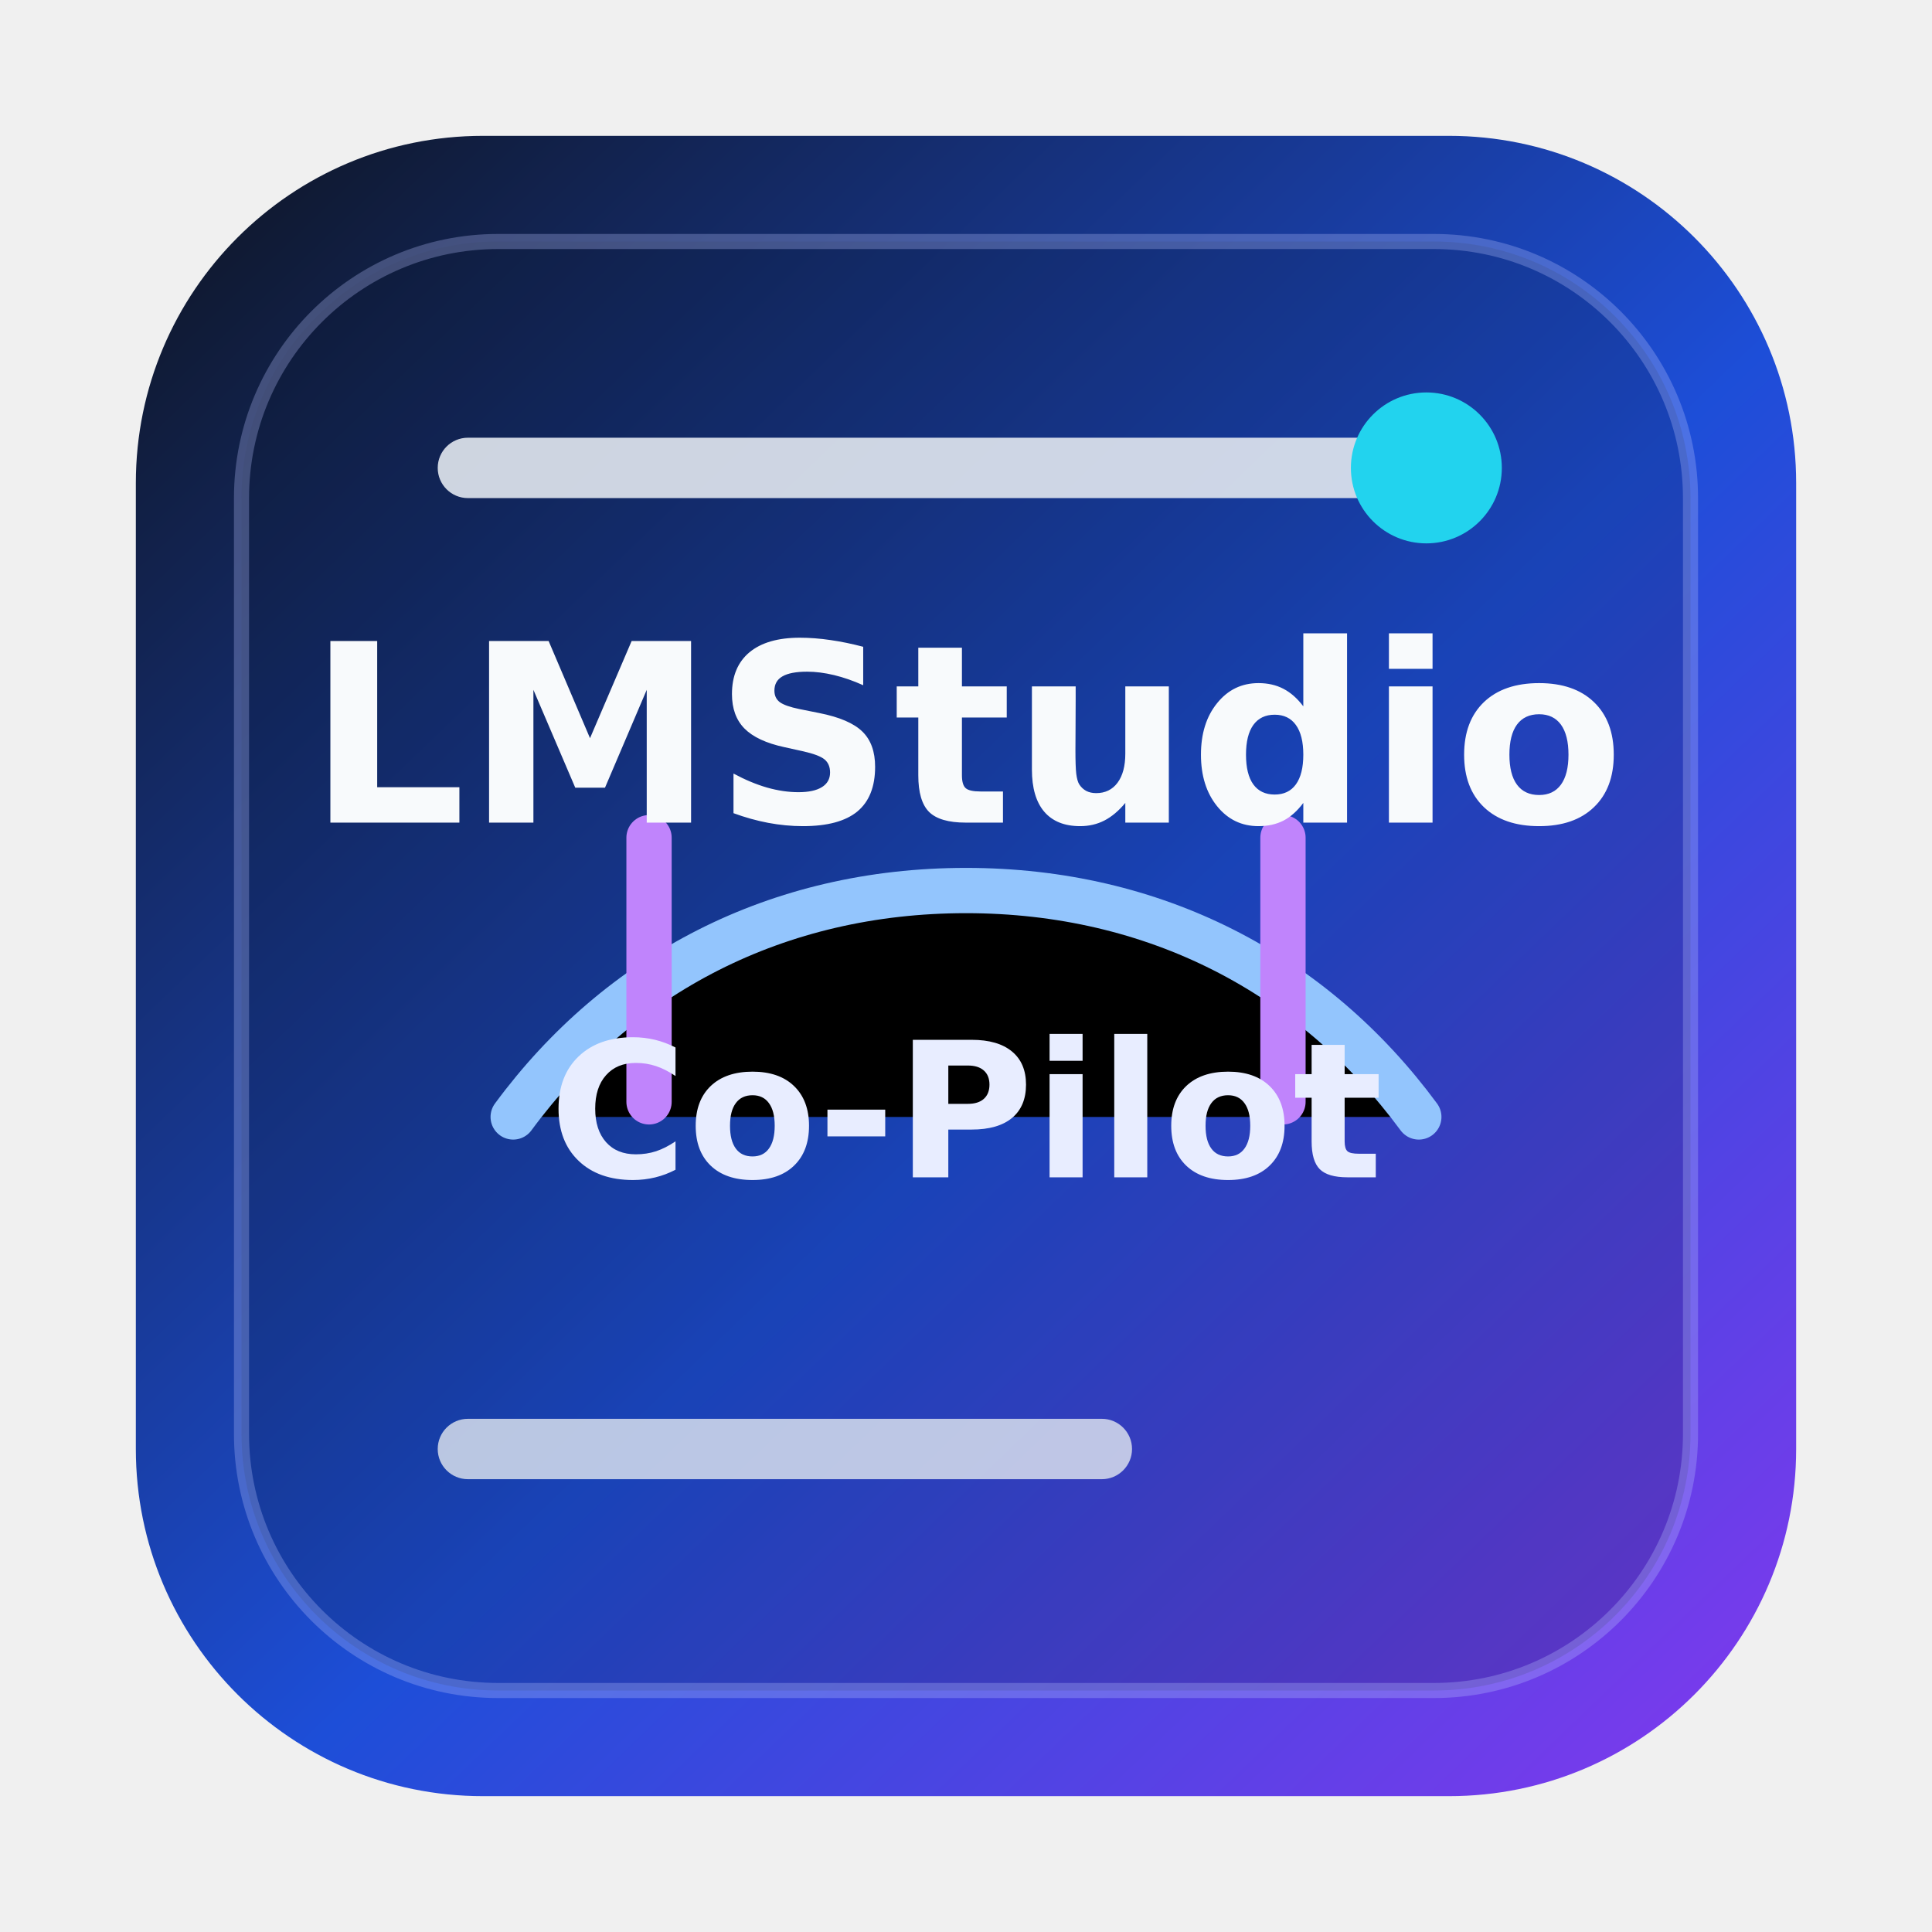
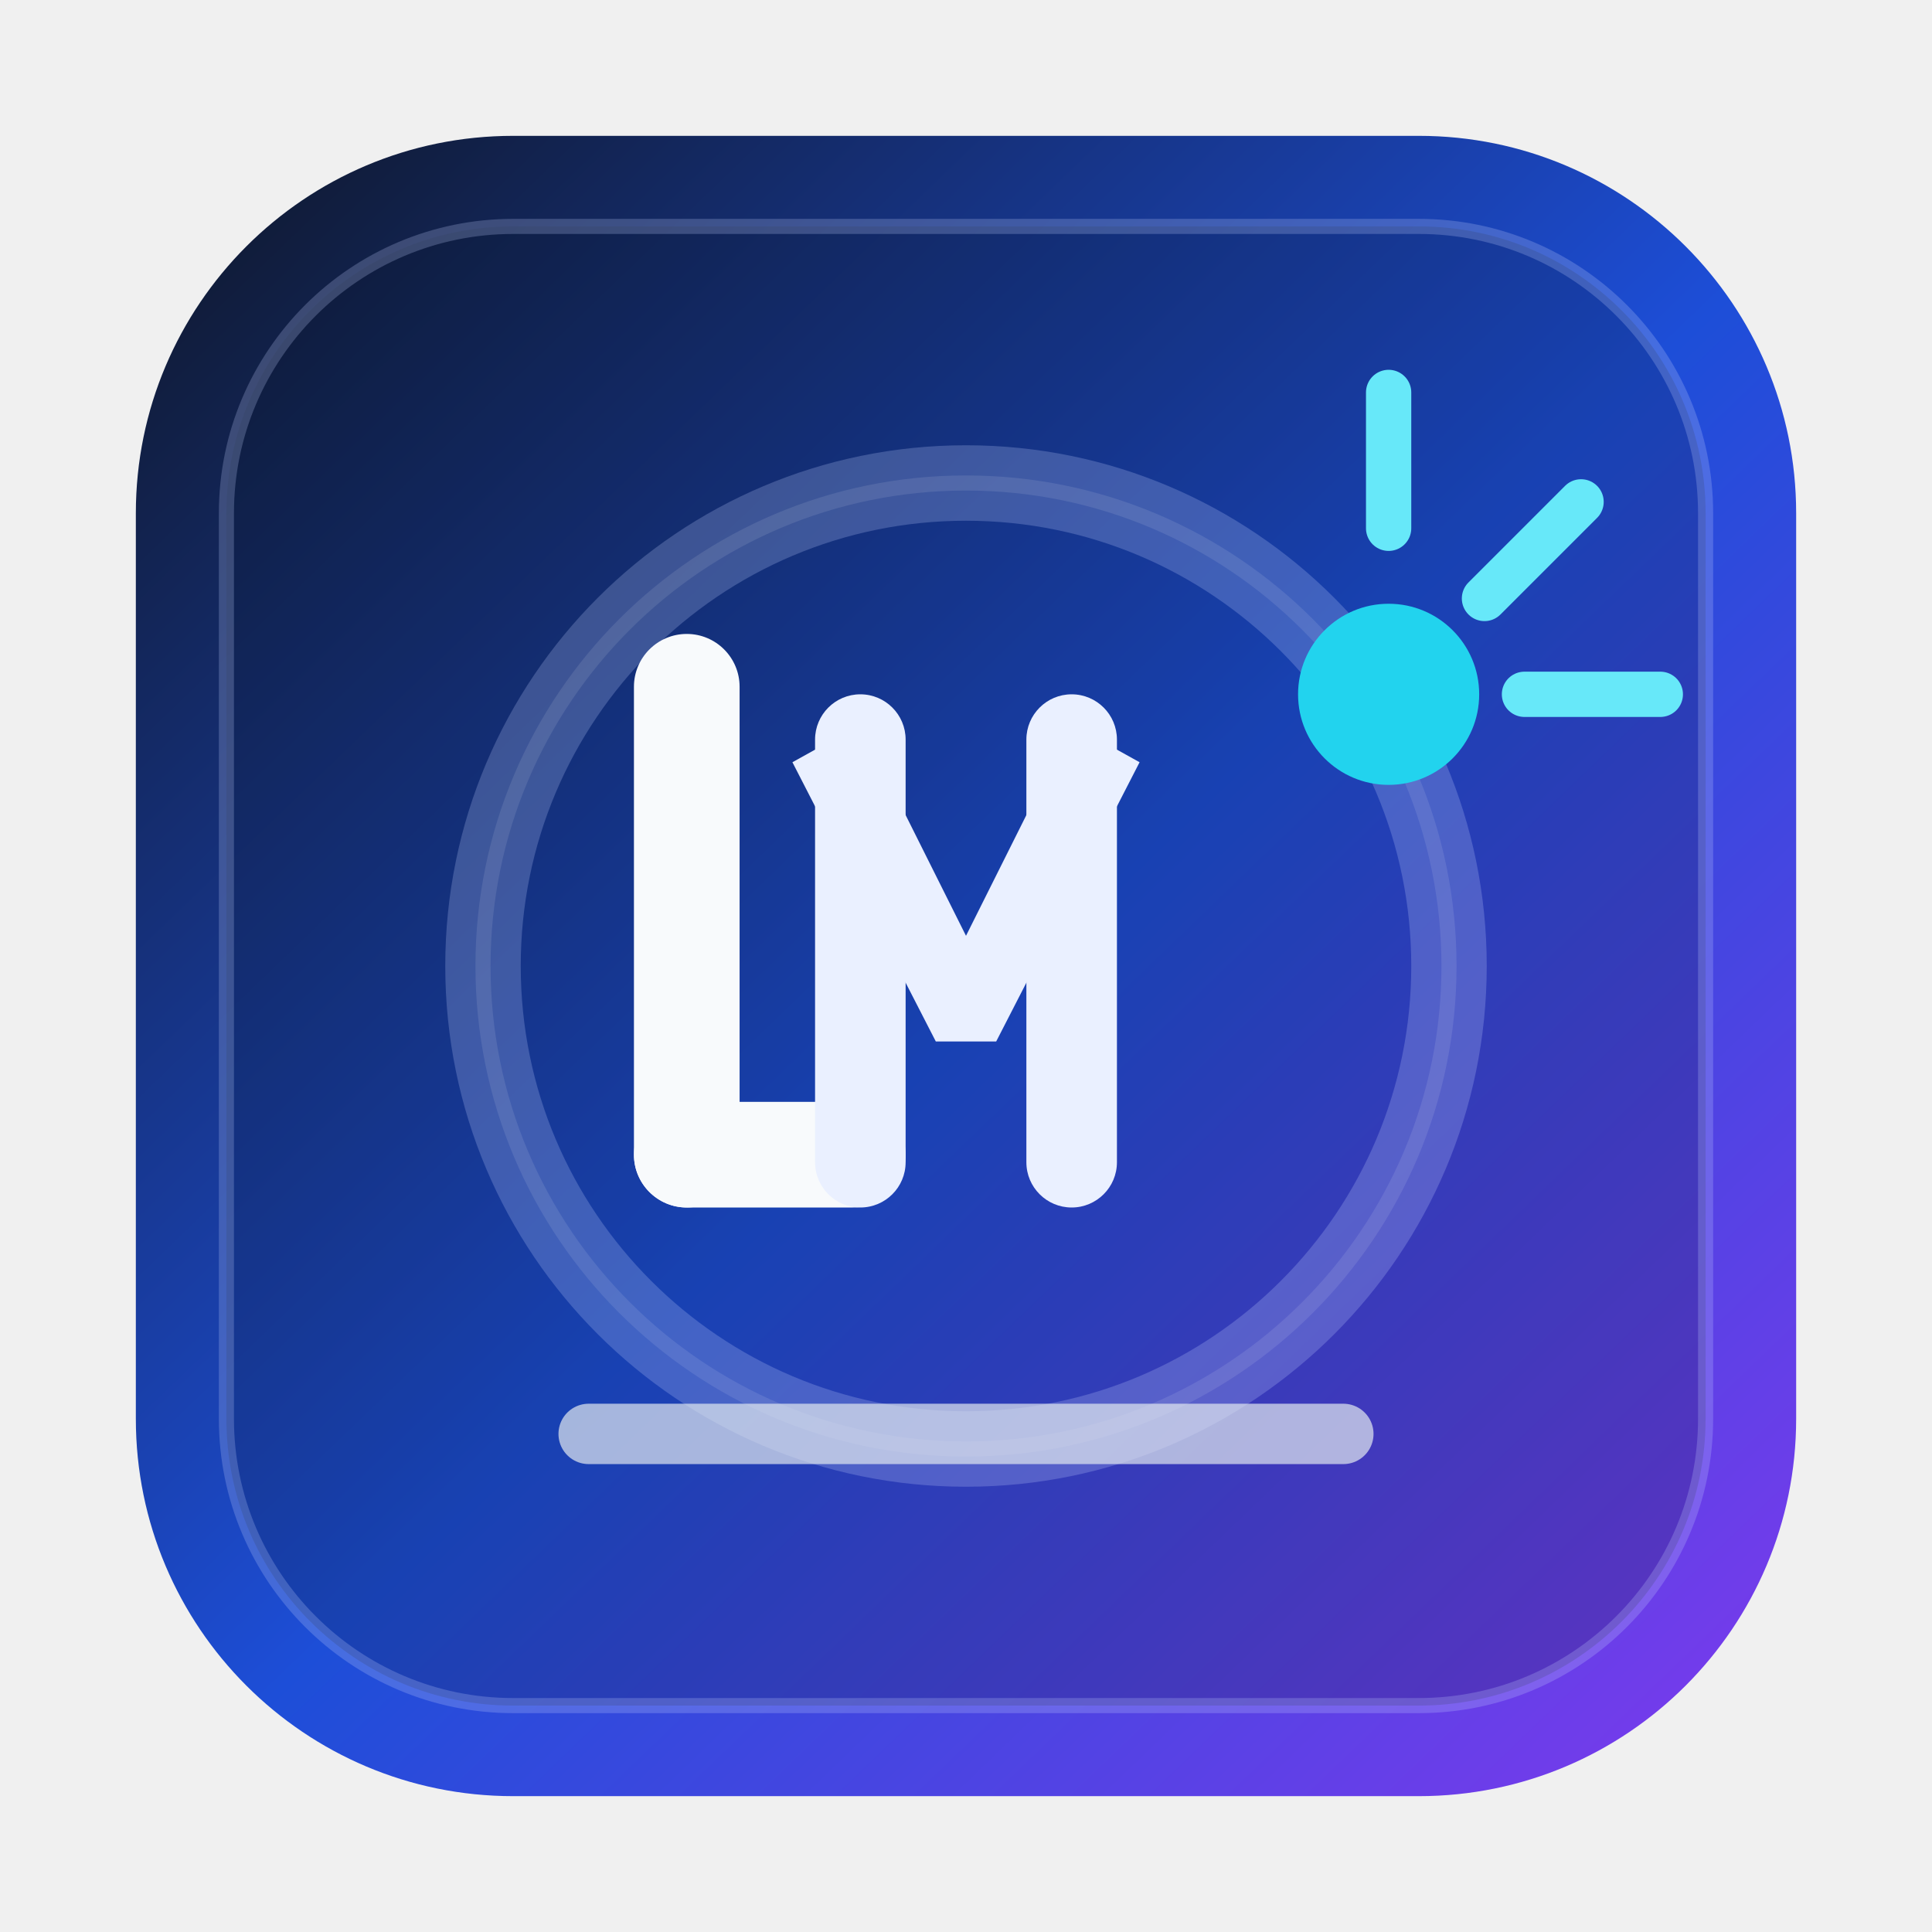
<svg xmlns="http://www.w3.org/2000/svg" width="256" height="256" viewBox="0 0 256 256">
  <defs>
-     <linearGradient id="bg" x1="28" y1="24" x2="228" y2="232" gradientUnits="userSpaceOnUse">
+     <linearGradient id="bg" x1="24" y1="20" x2="232" y2="236" gradientUnits="userSpaceOnUse">
      <stop offset="0" stop-color="#0F172A" />
-       <stop offset="0.55" stop-color="#1D4ED8" />
+       <stop offset="0.52" stop-color="#1D4ED8" />
      <stop offset="1" stop-color="#7C3AED" />
    </linearGradient>
  </defs>
-   <rect x="18" y="18" width="220" height="220" rx="46" fill="url(#bg)" />
-   <rect x="32" y="32" width="192" height="192" rx="34" fill="#0B1226" fill-opacity="0.18" stroke="#B8C3FF" stroke-opacity="0.30" stroke-width="2" />
-   <rect x="58" y="58" width="140" height="8" rx="4" fill="#E2E8F0" fill-opacity="0.90" />
-   <rect x="58" y="188" width="92" height="8" rx="4" fill="#E2E8F0" fill-opacity="0.80" />
-   <circle cx="189" cy="62" r="10" fill="#22D3EE" />
-   <path d="M68 148C82 129 103 118 128 118C153 118 174 129 188 148" stroke="#93C5FD" stroke-width="6" stroke-linecap="round" />
-   <path d="M86 146V111" stroke="#C084FC" stroke-width="6" stroke-linecap="round" />
-   <path d="M170 146V111" stroke="#C084FC" stroke-width="6" stroke-linecap="round" />
-   <text x="128" y="109" text-anchor="middle" font-family="DejaVu Sans, Segoe UI, Arial, sans-serif" font-size="33" font-weight="800" fill="#F8FAFC">LMStudio</text>
-   <text x="128" y="156" text-anchor="middle" font-family="DejaVu Sans, Segoe UI, Arial, sans-serif" font-size="25" font-weight="700" fill="#E8EDFF">Co-Pilot</text>
+   <rect x="18" y="18" width="220" height="220" rx="50" fill="url(#bg)" />
+   <rect x="30" y="30" width="196" height="196" rx="38" fill="#081122" fill-opacity="0.20" stroke="#C7D2FE" stroke-opacity="0.24" stroke-width="2" />
+   <circle cx="128" cy="128" r="64" fill="none" stroke="#C7D2FE" stroke-opacity="0.24" stroke-width="10" />
+   <circle cx="128" cy="128" r="64" fill="none" stroke="#FFFFFF" stroke-opacity="0.10" stroke-width="2" />
+   <rect x="84" y="84" width="14" height="76" rx="7" fill="#F8FAFC" />
+   <rect x="84" y="146" width="36" height="14" rx="7" fill="#F8FAFC" />
+   <rect x="108" y="92" width="12" height="68" rx="6" fill="#EAF0FF" />
+   <rect x="136" y="92" width="12" height="68" rx="6" fill="#EAF0FF" />
+   <polygon points="114,96 128,124 142,96 151,101 132,138 124,138 105,101" fill="#EAF0FF" />
+   <circle cx="184" cy="92" r="12" fill="#22D3EE" />
+   <path d="M184 70V52" stroke="#67E8F9" stroke-width="6" stroke-linecap="round" />
+   <path d="M202 92H220" stroke="#67E8F9" stroke-width="6" stroke-linecap="round" />
+   <path d="M196.7 79.3L209.5 66.5" stroke="#67E8F9" stroke-width="6" stroke-linecap="round" />
+   <path d="M78 190H178" stroke="#E2E8F0" stroke-opacity="0.70" stroke-width="8" stroke-linecap="round" />
</svg>
